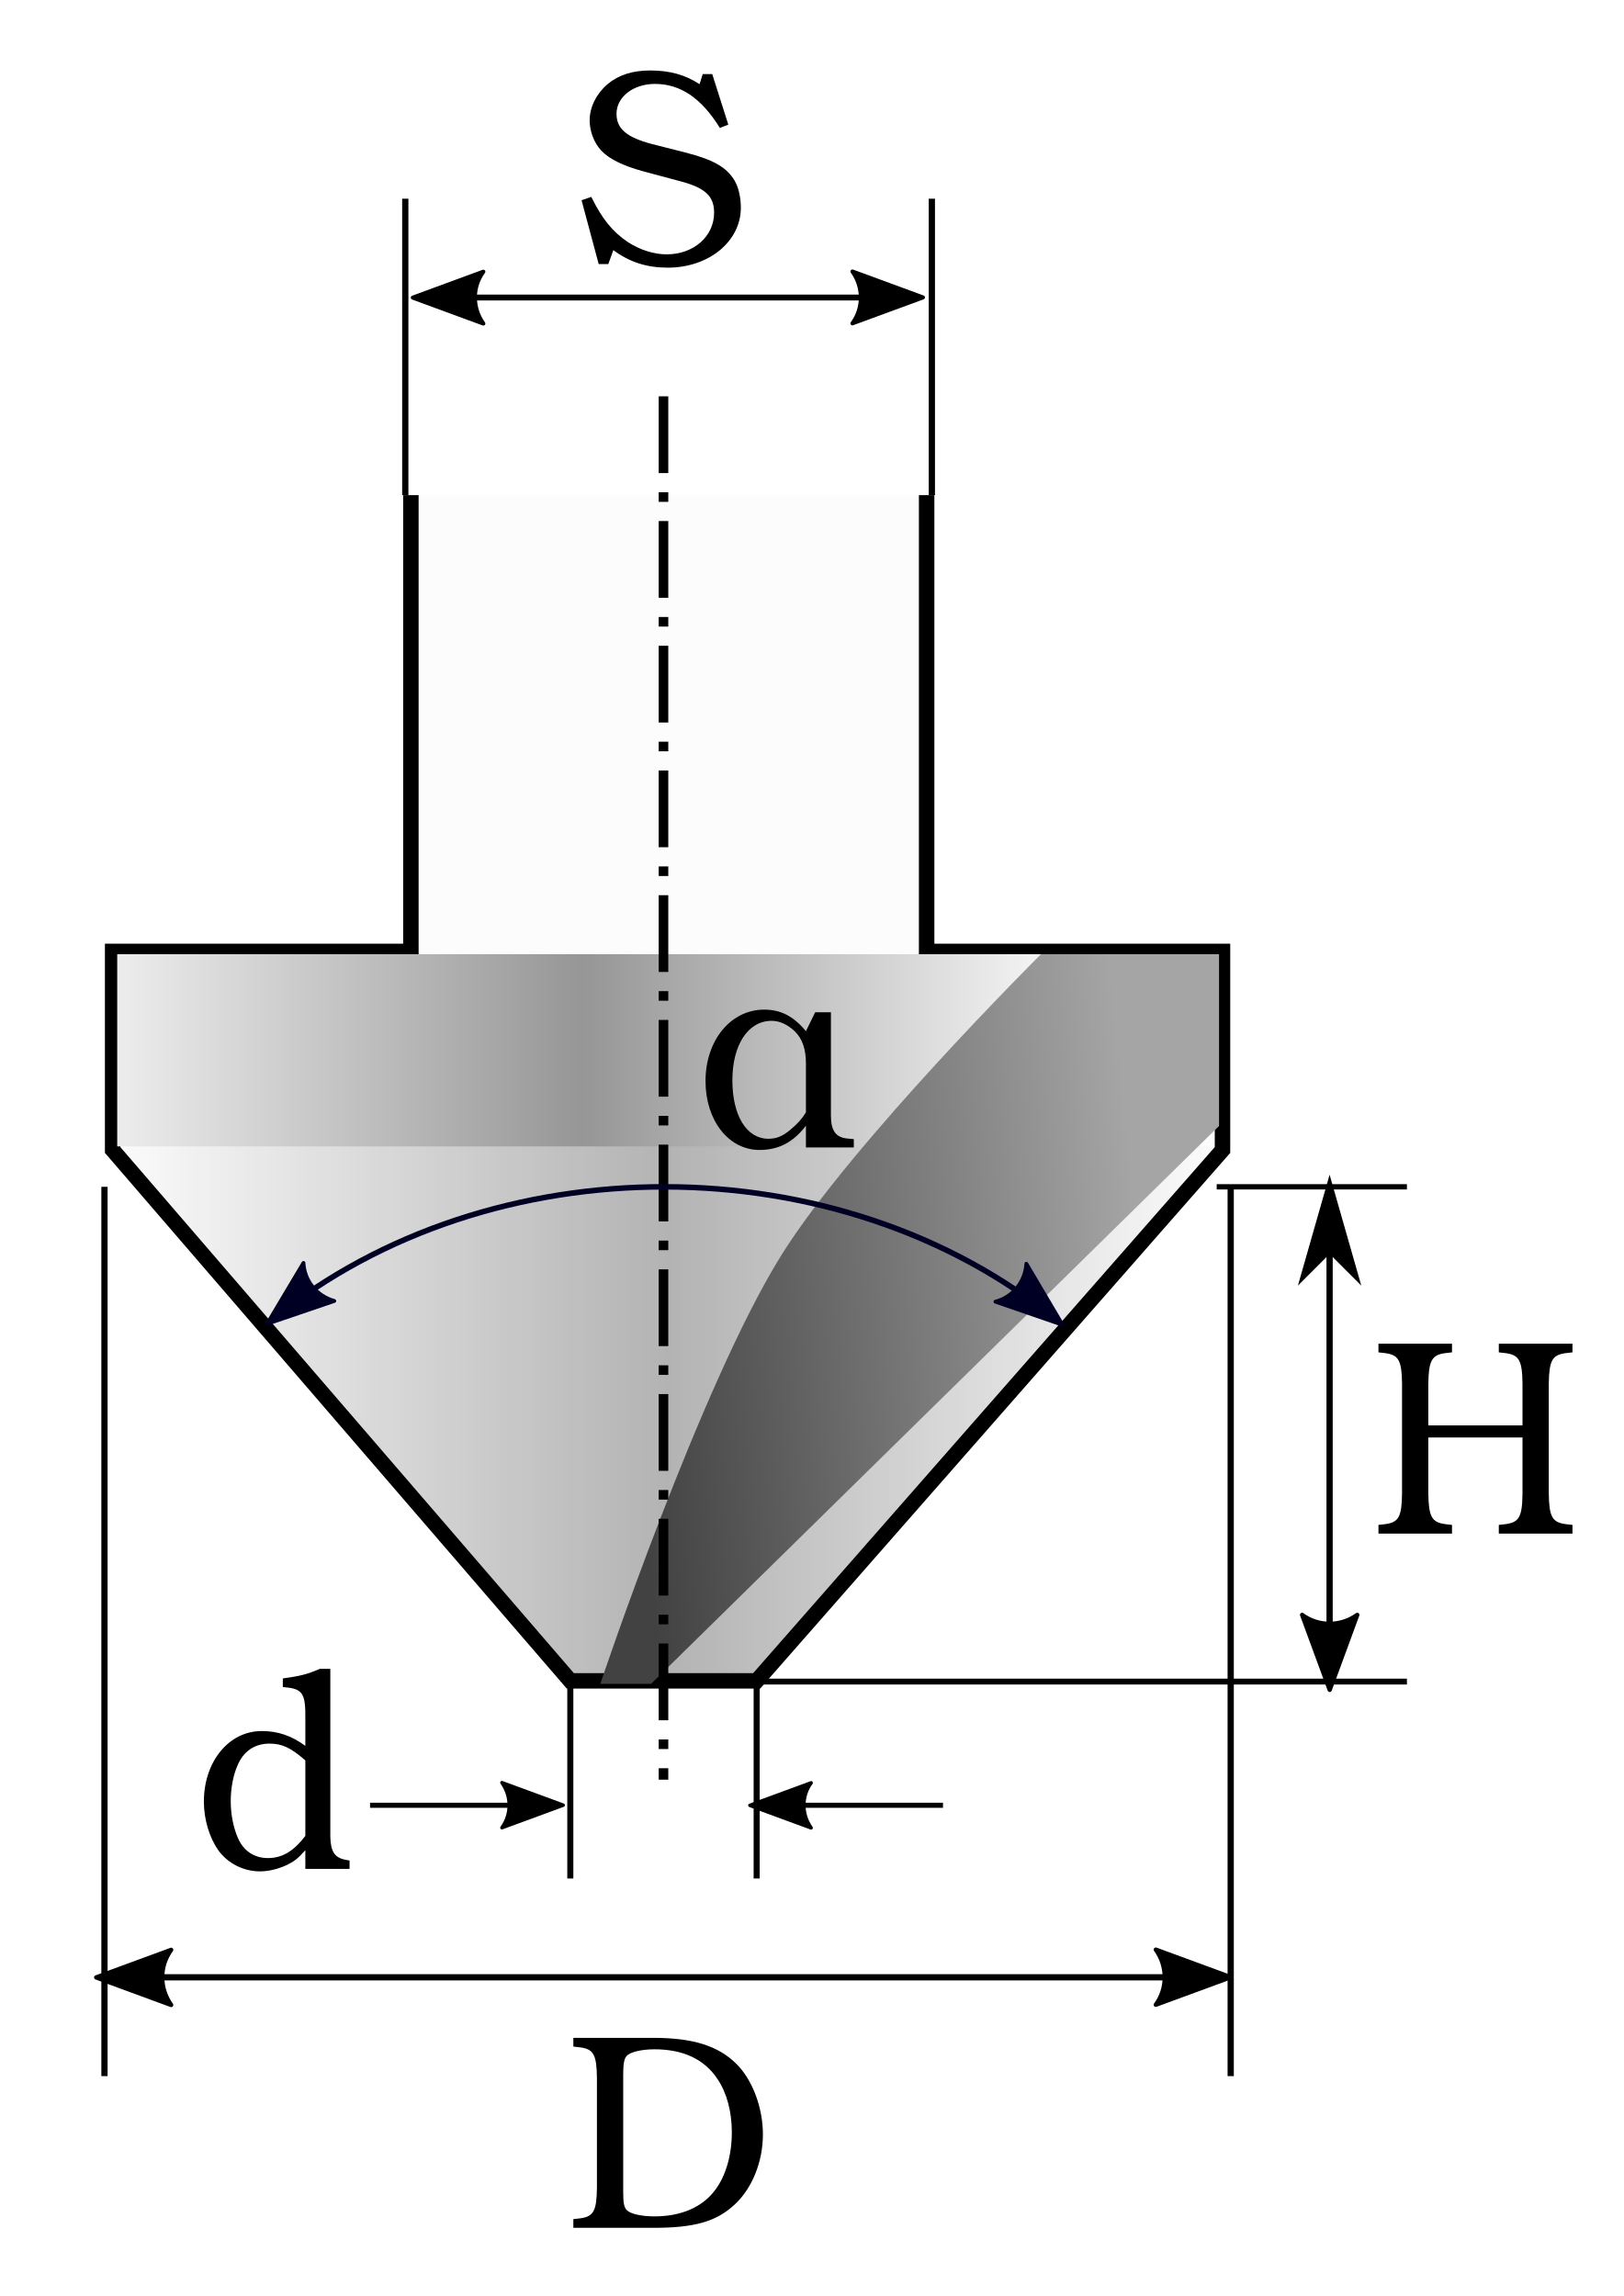
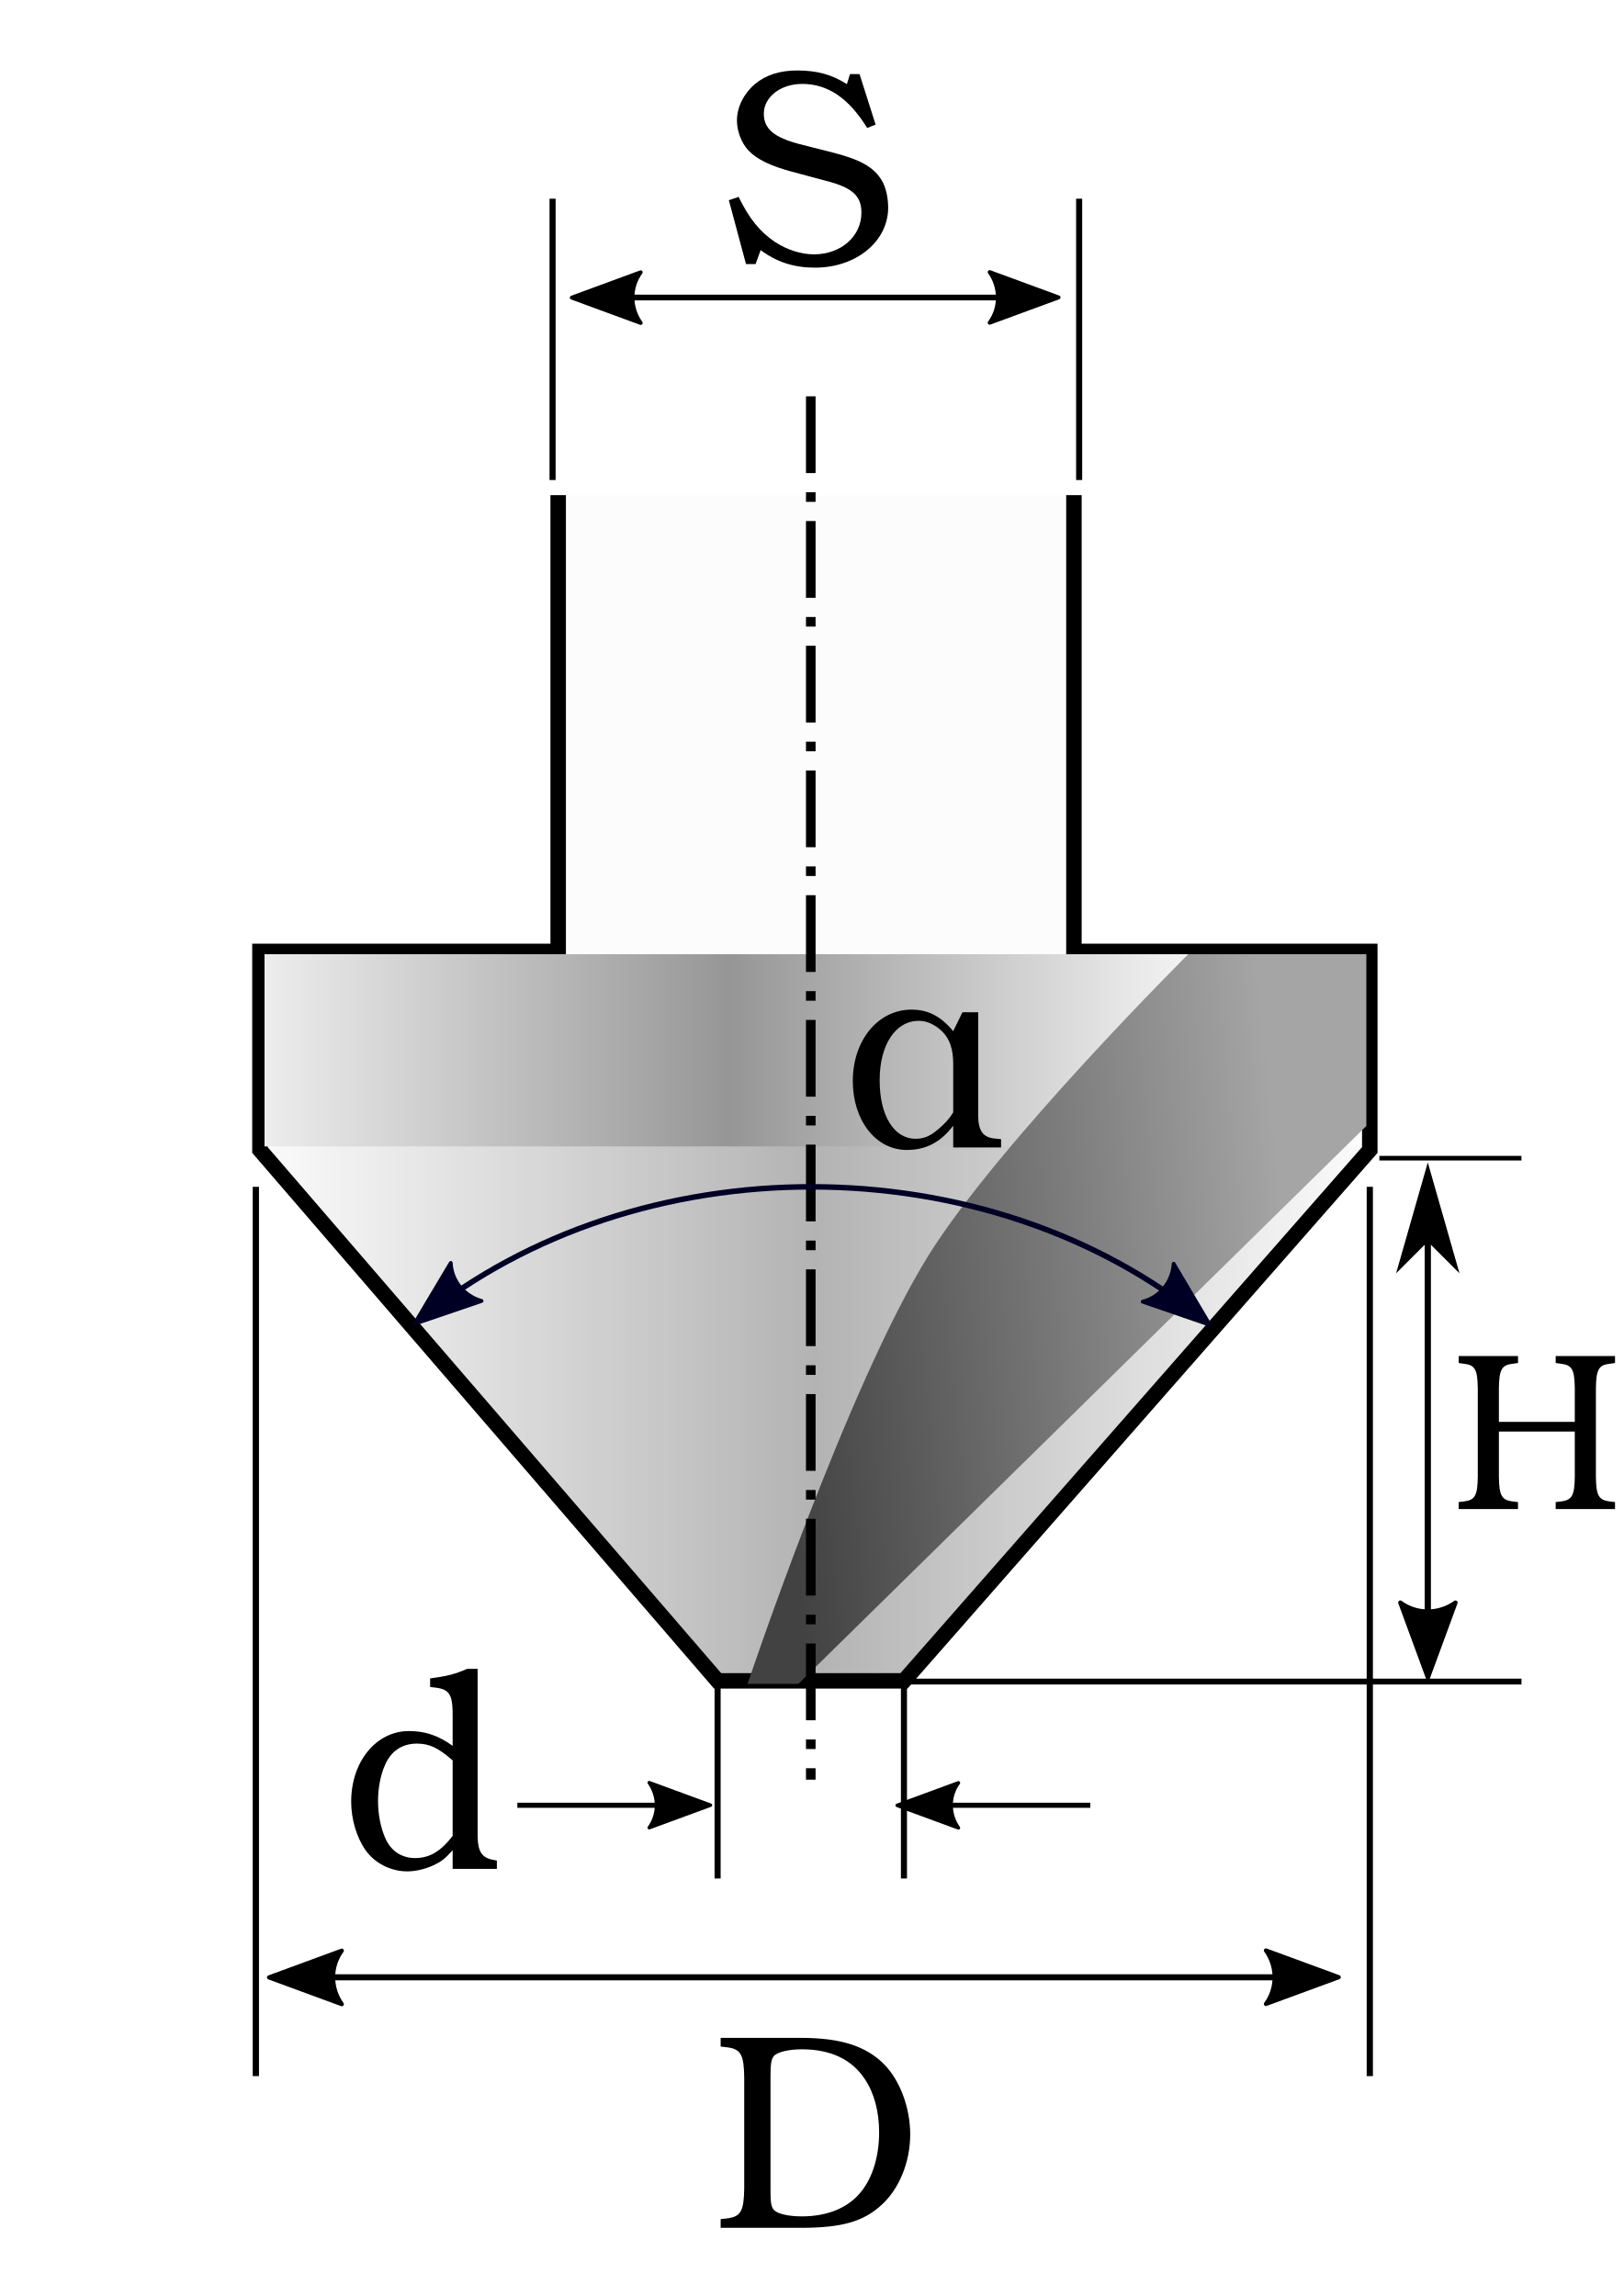
<svg xmlns="http://www.w3.org/2000/svg" xmlns:xlink="http://www.w3.org/1999/xlink" id="svg8" version="1.1" viewBox="0 0 210 297" height="297mm" width="210mm" xml:space="preserve">
  <defs id="defs2">
    <linearGradient id="linearGradient36360">
      <stop style="stop-color:#ffffff;stop-opacity:1;" offset="0" id="stop36356" />
      <stop style="stop-color:#adadad;stop-opacity:1;" offset="0.5" id="stop38296" />
      <stop style="stop-color:#ffffff;stop-opacity:1;" offset="1" id="stop36358" />
    </linearGradient>
    <linearGradient id="linearGradient16058">
      <stop style="stop-color:#424242;stop-opacity:1;" offset="0" id="stop16054" />
      <stop style="stop-color:#a5a5a5;stop-opacity:1;" offset="1" id="stop16056" />
    </linearGradient>
    <linearGradient id="linearGradient2248">
      <stop style="stop-color:#ededed;stop-opacity:1;" offset="0" id="stop2244" />
      <stop style="stop-color:#969696;stop-opacity:1;" offset="0.5" id="stop12188" />
      <stop style="stop-color:#f5f5f5;stop-opacity:1;" offset="1" id="stop2246" />
    </linearGradient>
    <marker orient="auto" refY="0" refX="0" id="marker7593" style="overflow:visible">
      <path id="path7591" style="fill:#000000;fill-opacity:1;fill-rule:evenodd;stroke:#000000;stroke-width:0.625;stroke-linejoin:round;stroke-opacity:1" d="M 8.719,4.034 -2.207,0.016 8.719,-4.002 c -1.745,2.372 -1.735,5.617 -6e-7,8.035 z" transform="matrix(1.1,0,0,1.1,1.1,0)" />
    </marker>
    <marker style="overflow:visible" id="marker4880" refX="0" refY="0" orient="auto">
      <path transform="matrix(-1.1,0,0,-1.1,-1.1,0)" d="M 8.719,4.034 -2.207,0.016 8.719,-4.002 c -1.745,2.372 -1.735,5.617 -6e-7,8.035 z" style="fill:#000000;fill-opacity:1;fill-rule:evenodd;stroke:#000000;stroke-width:0.625;stroke-linejoin:round;stroke-opacity:1" id="path4878" />
    </marker>
    <marker style="overflow:visible" id="marker4732" refX="0" refY="0" orient="auto">
      <path transform="matrix(1.1,0,0,1.1,1.1,0)" d="M 8.719,4.034 -2.207,0.016 8.719,-4.002 c -1.745,2.372 -1.735,5.617 -6e-7,8.035 z" style="fill:#000000;fill-opacity:1;fill-rule:evenodd;stroke:#000000;stroke-width:0.625;stroke-linejoin:round;stroke-opacity:1" id="path4730" />
    </marker>
    <marker orient="auto" refY="0" refX="0" id="marker4584" style="overflow:visible">
      <path id="path4582" style="fill:#000000;fill-opacity:1;fill-rule:evenodd;stroke:#000000;stroke-width:0.625;stroke-linejoin:round;stroke-opacity:1" d="M 8.719,4.034 -2.207,0.016 8.719,-4.002 c -1.745,2.372 -1.735,5.617 -6e-7,8.035 z" transform="matrix(-1.1,0,0,-1.1,-1.1,0)" />
    </marker>
    <marker style="overflow:visible" id="marker4328" refX="0" refY="0" orient="auto">
      <path transform="matrix(-1.1,0,0,-1.1,-1.1,0)" d="M 8.719,4.034 -2.207,0.016 8.719,-4.002 c -1.745,2.372 -1.735,5.617 -6e-7,8.035 z" style="fill:#000000;fill-opacity:1;fill-rule:evenodd;stroke:#000000;stroke-width:0.625;stroke-linejoin:round;stroke-opacity:1" id="path4326" />
    </marker>
    <marker orient="auto" refY="0" refX="0" id="marker4186" style="overflow:visible">
      <path id="path4184" style="fill:#000000;fill-opacity:1;fill-rule:evenodd;stroke:#000000;stroke-width:0.625;stroke-linejoin:round;stroke-opacity:1" d="M 8.719,4.034 -2.207,0.016 8.719,-4.002 c -1.745,2.372 -1.735,5.617 -6e-7,8.035 z" transform="matrix(1.1,0,0,1.1,1.1,0)" />
    </marker>
    <marker style="overflow:visible" id="marker3948" refX="0" refY="0" orient="auto">
      <path transform="matrix(1.1,0,0,1.1,1.1,0)" d="M 8.719,4.034 -2.207,0.016 8.719,-4.002 c -1.745,2.372 -1.735,5.617 -6e-7,8.035 z" style="fill:#000000;fill-opacity:1;fill-rule:evenodd;stroke:#000000;stroke-width:0.625;stroke-linejoin:round;stroke-opacity:1" id="path3946" />
    </marker>
    <marker style="overflow:visible" id="Arrow2Lend" refX="0" refY="0" orient="auto">
      <path transform="matrix(-1.1,0,0,-1.1,-1.1,0)" d="M 8.719,4.034 -2.207,0.016 8.719,-4.002 c -1.745,2.372 -1.735,5.617 -6e-7,8.035 z" style="fill:#000025;fill-opacity:1;fill-rule:evenodd;stroke:#000025;stroke-width:0.625;stroke-linejoin:round;stroke-opacity:1" id="path920" />
    </marker>
    <marker style="overflow:visible" id="Arrow2Lstart" refX="0" refY="0" orient="auto">
      <path transform="matrix(1.1,0,0,1.1,1.1,0)" d="M 8.719,4.034 -2.207,0.016 8.719,-4.002 c -1.745,2.372 -1.735,5.617 -6e-7,8.035 z" style="fill:#000025;fill-opacity:1;fill-rule:evenodd;stroke:#000025;stroke-width:0.625;stroke-linejoin:round;stroke-opacity:1" id="path917" />
    </marker>
    <marker style="overflow:visible" id="marker7497" refX="0" refY="0" orient="auto">
      <path transform="scale(-0.6)" d="M 8.719,4.034 -2.207,0.016 8.719,-4.002 c -1.745,2.372 -1.735,5.617 -6e-7,8.035 z" style="fill:#000025;fill-opacity:1;fill-rule:evenodd;stroke:#000025;stroke-width:0.625;stroke-linejoin:round;stroke-opacity:1" id="path7495" />
    </marker>
    <marker style="overflow:visible" id="marker7379" refX="0" refY="0" orient="auto">
      <path transform="matrix(0.4,0,0,0.4,4,0)" style="fill:#000025;fill-opacity:1;fill-rule:evenodd;stroke:#000025;stroke-width:1pt;stroke-opacity:1" d="M 0,0 5,-5 -12.5,0 5,5 Z" id="path7377" />
    </marker>
    <marker orient="auto" refY="0" refX="0" id="marker5480" style="overflow:visible">
      <path id="path5478" style="fill:#000000;fill-opacity:1;fill-rule:evenodd;stroke:#000000;stroke-width:0.625;stroke-linejoin:round;stroke-opacity:1" d="M 8.719,4.034 -2.207,0.016 8.719,-4.002 c -1.745,2.372 -1.735,5.617 -6e-7,8.035 z" transform="scale(-0.6)" />
    </marker>
    <marker orient="auto" refY="0" refX="0" id="marker5470" style="overflow:visible">
      <path id="path5468" style="fill:#000000;fill-opacity:1;fill-rule:evenodd;stroke:#000000;stroke-width:0.625;stroke-linejoin:round;stroke-opacity:1" d="M 8.719,4.034 -2.207,0.016 8.719,-4.002 c -1.745,2.372 -1.735,5.617 -6e-7,8.035 z" transform="scale(-0.6)" />
    </marker>
    <marker orient="auto" refY="0" refX="0" id="marker5220" style="overflow:visible">
      <path id="path5218" d="M 0,0 5,-5 -12.5,0 5,5 Z" style="fill:#000000;fill-opacity:1;fill-rule:evenodd;stroke:#000000;stroke-width:1pt;stroke-opacity:1" transform="matrix(0.4,0,0,0.4,4,0)" />
    </marker>
    <marker orient="auto" refY="0" refX="0" id="marker5210" style="overflow:visible">
      <path id="path5208" d="M 0,0 5,-5 -12.5,0 5,5 Z" style="fill:#000000;fill-opacity:1;fill-rule:evenodd;stroke:#000000;stroke-width:1pt;stroke-opacity:1" transform="matrix(0.4,0,0,0.4,4,0)" />
    </marker>
    <marker orient="auto" refY="0" refX="0" id="marker5072" style="overflow:visible">
      <path id="path5070" d="M 0,0 5,-5 -12.5,0 5,5 Z" style="fill:#000000;fill-opacity:1;fill-rule:evenodd;stroke:#000000;stroke-width:1pt;stroke-opacity:1" transform="matrix(-0.8,0,0,-0.8,-10,0)" />
    </marker>
    <marker orient="auto" refY="0" refX="0" id="marker5014" style="overflow:visible">
      <path id="path5012" d="M 0,0 5,-5 -12.5,0 5,5 Z" style="fill:#000000;fill-opacity:1;fill-rule:evenodd;stroke:#000000;stroke-width:1pt;stroke-opacity:1" transform="matrix(-0.8,0,0,-0.8,-10,0)" />
    </marker>
    <marker orient="auto" refY="0" refX="0" id="marker4968" style="overflow:visible">
      <path id="path4966" d="M 0,0 5,-5 -12.5,0 5,5 Z" style="fill:#000000;fill-opacity:1;fill-rule:evenodd;stroke:#000000;stroke-width:1pt;stroke-opacity:1" transform="matrix(-0.8,0,0,-0.8,-10,0)" />
    </marker>
    <marker orient="auto" refY="0" refX="0" id="marker4884" style="overflow:visible">
      <path id="path4882" d="M 0,0 5,-5 -12.5,0 5,5 Z" style="fill:#000000;fill-opacity:1;fill-rule:evenodd;stroke:#000000;stroke-width:1pt;stroke-opacity:1" transform="matrix(0.8,0,0,0.8,10,0)" />
    </marker>
    <marker orient="auto" refY="0" refX="0" id="marker4856" style="overflow:visible">
      <path id="path4854" d="M 0,0 5,-5 -12.5,0 5,5 Z" style="fill:#000000;fill-opacity:1;fill-rule:evenodd;stroke:#000000;stroke-width:1pt;stroke-opacity:1" transform="matrix(0.8,0,0,0.8,10,0)" />
    </marker>
    <marker orient="auto" refY="0" refX="0" id="marker4834" style="overflow:visible">
      <path id="path4832" d="M 0,0 5,-5 -12.5,0 5,5 Z" style="fill:#000000;fill-opacity:1;fill-rule:evenodd;stroke:#000000;stroke-width:1pt;stroke-opacity:1" transform="matrix(0.8,0,0,0.8,10,0)" />
    </marker>
    <marker orient="auto" refY="0" refX="0" id="marker5220-5" style="overflow:visible">
      <path id="path5218-3" d="M 0,0 5,-5 -12.5,0 5,5 Z" style="fill:#000000;fill-opacity:1;fill-rule:evenodd;stroke:#000000;stroke-width:1pt;stroke-opacity:1" transform="matrix(0.4,0,0,0.4,4,0)" />
    </marker>
    <marker orient="auto" refY="0" refX="0" id="marker5480-5" style="overflow:visible">
      <path id="path5478-7" style="fill:#000000;fill-opacity:1;fill-rule:evenodd;stroke:#000000;stroke-width:0.625;stroke-linejoin:round;stroke-opacity:1" d="M 8.719,4.034 -2.207,0.016 8.719,-4.002 c -1.745,2.372 -1.735,5.617 -6e-7,8.035 z" transform="scale(-0.6)" />
    </marker>
-     <linearGradient xlink:href="#linearGradient2248" id="linearGradient2250" x1="15.027" y1="135.524" x2="135.744" y2="135.524" gradientUnits="userSpaceOnUse" gradientTransform="matrix(1,0,0,1.028091,0,-3.467288)" />
-     <linearGradient xlink:href="#linearGradient16058" id="linearGradient16060" x1="79.855" y1="162.6" x2="146.842" y2="155.669" gradientUnits="userSpaceOnUse" gradientTransform="matrix(1.000836,0,0,1.00646,-0.06491583,-1.407004)" />
-     <linearGradient xlink:href="#linearGradient36360" id="linearGradient36362" x1="17.011" y1="-6.225" x2="161.613" y2="-6.225" gradientUnits="userSpaceOnUse" gradientTransform="translate(-2.971504,189.0542)" />
+     <linearGradient xlink:href="#linearGradient2248" id="linearGradient2250" x1="15.027" y1="135.524" x2="135.744" y2="135.524" gradientUnits="userSpaceOnUse" gradientTransform="matrix(1,0,0,1.028091,19.05001,-3.467288)" />
+     <linearGradient xlink:href="#linearGradient16058" id="linearGradient16060" x1="79.855" y1="162.6" x2="146.842" y2="155.669" gradientUnits="userSpaceOnUse" gradientTransform="matrix(1.000836,0,0,1.00646,18.98509,-1.407004)" />
+     <linearGradient xlink:href="#linearGradient36360" id="linearGradient36362" x1="17.011" y1="-6.225" x2="161.613" y2="-6.225" gradientUnits="userSpaceOnUse" gradientTransform="translate(16.0785,189.0542)" />
  </defs>
-   <path id="path3652" d="M 14.04,148.229 H 158.641 L 97.862,217.429 H 73.761 Z" style="fill:url(#linearGradient36362);fill-opacity:1;stroke:none;stroke-width:2;stroke-linecap:butt;stroke-linejoin:miter;stroke-miterlimit:4;stroke-dasharray:none;stroke-opacity:1" />
-   <path id="path4520" d="m 53.141,64.049 v 59.023 H 14.569 v 25.686 l 59.192,68.671 h 24.1 l 43.57,-49.659 16.68,-19.012 V 123.072 H 119.845 V 64.049" style="fill:#e4e4e4;fill-opacity:0.111;stroke:#000000;stroke-width:2;stroke-linecap:butt;stroke-linejoin:miter;stroke-dasharray:none;stroke-opacity:1" />
-   <path style="fill:url(#linearGradient2250);fill-opacity:1;stroke:none;stroke-width:0.268px;stroke-linecap:butt;stroke-linejoin:miter;stroke-opacity:1" d="m 15.16,148.294 h 97.907 l 22.375,-24.861 H 15.16 Z" id="path1389" />
-   <path style="fill:url(#linearGradient16060);fill-opacity:1;stroke:none;stroke-width:0.266px;stroke-linecap:butt;stroke-linejoin:miter;stroke-opacity:1" d="m 77.639,217.818 c 0,0 12.923,-38.611 23.403,-55.432 9.087,-14.586 33.589,-38.954 33.589,-38.954 h 23.032 v 22.219 L 84.205,217.818 Z" id="path1249" />
-   <path id="path4526" d="M 85.811,51.267 V 230.211" style="fill:none;stroke:#000000;stroke-width:1.241;stroke-linecap:butt;stroke-linejoin:miter;stroke-miterlimit:4;stroke-dasharray:9.928, 2.482, 1.241, 2.482;stroke-dashoffset:0;stroke-opacity:1" />
-   <path id="path4528" d="M 52.417,64.049 V 25.704" style="fill:none;stroke:#000000;stroke-width:0.807;stroke-linecap:butt;stroke-linejoin:miter;stroke-miterlimit:4;stroke-dasharray:none;stroke-opacity:1" />
-   <path id="path4530" d="M 120.521,64.049 V 25.704" style="fill:none;stroke:#000000;stroke-width:0.807;stroke-linecap:butt;stroke-linejoin:miter;stroke-miterlimit:4;stroke-dasharray:none;stroke-opacity:1" />
-   <g transform="matrix(12.05013,0,0,12.78171,1.460485,12.9221)" id="g7053">
+   <path id="path3652" d="M 33.09,148.229 H 177.692 l -60.78,69.2 H 92.811 Z" style="fill:url(#linearGradient36362);fill-opacity:1;stroke:none;stroke-width:2;stroke-linecap:butt;stroke-linejoin:miter;stroke-miterlimit:4;stroke-dasharray:none;stroke-opacity:1" />
+   <path id="path4520" d="m 72.191,64.049 v 59.023 H 33.619 v 25.686 l 59.192,68.671 h 24.1 l 43.57,-49.659 16.68,-19.012 V 123.072 H 138.895 V 64.049" style="fill:#e4e4e4;fill-opacity:0.111;stroke:#000000;stroke-width:2;stroke-linecap:butt;stroke-linejoin:miter;stroke-dasharray:none;stroke-opacity:1" />
+   <path style="fill:url(#linearGradient2250);fill-opacity:1;stroke:none;stroke-width:0.268px;stroke-linecap:butt;stroke-linejoin:miter;stroke-opacity:1" d="m 34.21,148.294 h 97.907 l 22.375,-24.861 H 34.21 Z" id="path1389" />
+   <path style="fill:url(#linearGradient16060);fill-opacity:1;stroke:none;stroke-width:0.266px;stroke-linecap:butt;stroke-linejoin:miter;stroke-opacity:1" d="m 96.689,217.818 c 0,0 12.924,-38.611 23.403,-55.432 9.087,-14.586 33.589,-38.954 33.589,-38.954 h 23.032 v 22.219 l -73.458,72.168 z" id="path1249" />
+   <path id="path4526" d="M 104.861,51.267 V 230.211" style="fill:none;stroke:#000000;stroke-width:1.241;stroke-linecap:butt;stroke-linejoin:miter;stroke-miterlimit:4;stroke-dasharray:9.928, 2.482, 1.241, 2.482;stroke-dashoffset:0;stroke-opacity:1" />
+   <path id="path4528" d="M 71.467,62.093 V 25.704" style="fill:none;stroke:#000000;stroke-width:0.786;stroke-linecap:butt;stroke-linejoin:miter;stroke-miterlimit:4;stroke-dasharray:none;stroke-opacity:1" />
+   <path id="path4530" d="M 139.571,62.093 V 25.704" style="fill:none;stroke:#000000;stroke-width:0.786;stroke-linecap:butt;stroke-linejoin:miter;stroke-miterlimit:4;stroke-dasharray:none;stroke-opacity:1" />
+   <g transform="matrix(12.05013,0,0,12.78171,20.51049,12.9221)" id="g7053">
    <path style="fill:none;stroke:#000000;stroke-width:0.065;stroke-linecap:butt;stroke-linejoin:miter;stroke-miterlimit:4;stroke-dasharray:none;stroke-opacity:1" d="m 8,16 v 2" id="path4536" />
  </g>
-   <path id="path4538" d="M 159.171,268.556 V 153.521" style="fill:none;stroke:#000000;stroke-width:0.807;stroke-linecap:butt;stroke-linejoin:miter;stroke-miterlimit:4;stroke-dasharray:none;stroke-opacity:1" />
-   <path id="path4542" d="M 54.398,38.486 H 118.363" style="fill:none;stroke:#000000;stroke-width:0.759;stroke-linecap:butt;stroke-linejoin:miter;stroke-miterlimit:4;stroke-dasharray:none;stroke-opacity:1;marker-start:url(#marker4186);marker-end:url(#marker4584)" />
-   <path id="path4546" d="m 97.862,233.521 v 0 h 24.1" style="fill:none;stroke:#000000;stroke-width:0.659;stroke-linecap:butt;stroke-linejoin:miter;stroke-miterlimit:4;stroke-dasharray:none;stroke-opacity:1;marker-start:url(#marker4732)" />
-   <path id="path4548" d="M 13.511,255.775 H 158.112" style="fill:none;stroke:#000000;stroke-width:0.807;stroke-linecap:butt;stroke-linejoin:miter;stroke-miterlimit:4;stroke-dasharray:none;stroke-opacity:1;marker-start:url(#marker3948);marker-end:url(#marker4328)" />
-   <text transform="scale(0.9709603,1.029908)" id="text5680" y="33.166" x="76.482" style="font-style:normal;font-variant:normal;font-weight:normal;font-stretch:normal;font-size:35.025px;line-height:1.25;font-family:'URW Bookman L';-inkscape-font-specification:'URW Bookman L, Normal';font-variant-ligatures:normal;font-variant-caps:normal;font-variant-numeric:normal;font-feature-settings:normal;text-align:start;letter-spacing:0px;word-spacing:0px;writing-mode:lr-tb;text-anchor:start;fill:#000000;fill-opacity:1;stroke:none;stroke-width:3.284" xml:space="preserve">
-     <tspan style="font-style:normal;font-variant:normal;font-weight:normal;font-stretch:normal;font-size:35.025px;font-family:'URW Bookman L';-inkscape-font-specification:'URW Bookman L, Normal';font-variant-ligatures:normal;font-variant-caps:normal;font-variant-numeric:normal;font-feature-settings:normal;text-align:start;writing-mode:lr-tb;text-anchor:start;stroke-width:3.284" y="33.166" x="76.482" id="tspan5678">S</tspan>
+   <path id="path4538" d="M 177.162,268.556 V 153.521" style="fill:none;stroke:#000000;stroke-width:0.807;stroke-linecap:butt;stroke-linejoin:miter;stroke-miterlimit:4;stroke-dasharray:none;stroke-opacity:1" />
+   <path id="path4542" d="M 74.94,38.486 H 135.922" style="fill:none;stroke:#000000;stroke-width:0.741;stroke-linecap:butt;stroke-linejoin:miter;stroke-miterlimit:4;stroke-dasharray:none;stroke-opacity:1;marker-start:url(#marker4186);marker-end:url(#marker4584)" />
+   <path id="path4546" d="m 116.912,233.521 v 0 h 24.1" style="fill:none;stroke:#000000;stroke-width:0.659;stroke-linecap:butt;stroke-linejoin:miter;stroke-miterlimit:4;stroke-dasharray:none;stroke-opacity:1;marker-start:url(#marker4732)" />
+   <path id="path4548" d="M 35.835,255.775 H 172.101" style="fill:none;stroke:#000000;stroke-width:0.783;stroke-linecap:butt;stroke-linejoin:miter;stroke-miterlimit:4;stroke-dasharray:none;stroke-opacity:1;marker-start:url(#marker3948);marker-end:url(#marker4328)" />
+   <text transform="scale(0.9709603,1.029908)" id="text5680" y="33.166" x="96.101" style="font-style:normal;font-variant:normal;font-weight:normal;font-stretch:normal;font-size:35.025px;line-height:1.25;font-family:'URW Bookman L';-inkscape-font-specification:'URW Bookman L, Normal';font-variant-ligatures:normal;font-variant-caps:normal;font-variant-numeric:normal;font-feature-settings:normal;text-align:start;letter-spacing:0px;word-spacing:0px;writing-mode:lr-tb;text-anchor:start;fill:#000000;fill-opacity:1;stroke:none;stroke-width:3.284" xml:space="preserve">
+     <tspan style="font-style:normal;font-variant:normal;font-weight:normal;font-stretch:normal;font-size:35.025px;font-family:'URW Bookman L';-inkscape-font-specification:'URW Bookman L, Normal';font-variant-ligatures:normal;font-variant-caps:normal;font-variant-numeric:normal;font-feature-settings:normal;text-align:start;writing-mode:lr-tb;text-anchor:start;stroke-width:3.284" y="33.166" x="96.101" id="tspan5678">S</tspan>
  </text>
-   <text transform="scale(0.9709603,1.029908)" id="text5692" y="279.814" x="75.279" style="font-style:normal;font-variant:normal;font-weight:normal;font-stretch:normal;font-size:35.025px;line-height:1.25;font-family:'URW Bookman L';-inkscape-font-specification:'URW Bookman L, Normal';font-variant-ligatures:normal;font-variant-caps:normal;font-variant-numeric:normal;font-feature-settings:normal;text-align:start;letter-spacing:0px;word-spacing:0px;writing-mode:lr-tb;text-anchor:start;fill:#000000;fill-opacity:1;stroke:none;stroke-width:3.284" xml:space="preserve">
-     <tspan style="font-style:normal;font-variant:normal;font-weight:normal;font-stretch:normal;font-size:35.025px;font-family:'URW Bookman L';-inkscape-font-specification:'URW Bookman L, Normal';font-variant-ligatures:normal;font-variant-caps:normal;font-variant-numeric:normal;font-feature-settings:normal;text-align:start;writing-mode:lr-tb;text-anchor:start;stroke-width:3.284" y="279.814" x="75.279" id="tspan5690">D</tspan>
+   <text transform="scale(0.9709603,1.029908)" id="text5692" y="279.814" x="94.899" style="font-style:normal;font-variant:normal;font-weight:normal;font-stretch:normal;font-size:35.025px;line-height:1.25;font-family:'URW Bookman L';-inkscape-font-specification:'URW Bookman L, Normal';font-variant-ligatures:normal;font-variant-caps:normal;font-variant-numeric:normal;font-feature-settings:normal;text-align:start;letter-spacing:0px;word-spacing:0px;writing-mode:lr-tb;text-anchor:start;fill:#000000;fill-opacity:1;stroke:none;stroke-width:3.284" xml:space="preserve">
+     <tspan style="font-style:normal;font-variant:normal;font-weight:normal;font-stretch:normal;font-size:35.025px;font-family:'URW Bookman L';-inkscape-font-specification:'URW Bookman L, Normal';font-variant-ligatures:normal;font-variant-caps:normal;font-variant-numeric:normal;font-feature-settings:normal;text-align:start;writing-mode:lr-tb;text-anchor:start;stroke-width:3.284" y="279.814" x="94.899" id="tspan5690">D</tspan>
  </text>
-   <path d="m 35.288,170.636 a 60.314,72.514 89.997 0 1 101.377,0.14" id="path5698" style="fill:none;fill-opacity:1;stroke:#000025;stroke-width:0.716;stroke-miterlimit:4;stroke-dasharray:none;stroke-dashoffset:0;stroke-opacity:1;marker-start:url(#Arrow2Lstart);marker-end:url(#Arrow2Lend)" />
-   <text transform="scale(0.9709603,1.029908)" id="text5688-7" y="144.121" x="92.678" style="font-style:normal;font-variant:normal;font-weight:normal;font-stretch:normal;font-size:35.025px;line-height:1.25;font-family:'URW Bookman L';-inkscape-font-specification:'URW Bookman L, Normal';font-variant-ligatures:normal;font-variant-caps:normal;font-variant-numeric:normal;font-feature-settings:normal;text-align:start;letter-spacing:0px;word-spacing:0px;writing-mode:lr-tb;text-anchor:start;fill:#000000;fill-opacity:1;stroke:none;stroke-width:3.284" xml:space="preserve">
-     <tspan style="stroke-width:3.284" y="144.121" x="92.678" id="tspan5718">α</tspan>
+   <path d="m 54.338,170.636 a 60.314,72.514 89.997 0 1 101.377,0.14" id="path5698" style="fill:none;fill-opacity:1;stroke:#000025;stroke-width:0.716;stroke-miterlimit:4;stroke-dasharray:none;stroke-dashoffset:0;stroke-opacity:1;marker-start:url(#Arrow2Lstart);marker-end:url(#Arrow2Lend)" />
+   <text transform="scale(0.9709603,1.029908)" id="text5688-7" y="144.121" x="112.298" style="font-style:normal;font-variant:normal;font-weight:normal;font-stretch:normal;font-size:35.025px;line-height:1.25;font-family:'URW Bookman L';-inkscape-font-specification:'URW Bookman L, Normal';font-variant-ligatures:normal;font-variant-caps:normal;font-variant-numeric:normal;font-feature-settings:normal;text-align:start;letter-spacing:0px;word-spacing:0px;writing-mode:lr-tb;text-anchor:start;fill:#000000;fill-opacity:1;stroke:none;stroke-width:3.284" xml:space="preserve">
+     <tspan style="stroke-width:3.284" y="144.121" x="112.298" id="tspan5718">α</tspan>
  </text>
-   <text transform="scale(0.9709603,1.029908)" id="text5692-8" y="234.732" x="25.861" style="font-style:normal;font-variant:normal;font-weight:normal;font-stretch:normal;font-size:35.025px;line-height:1.25;font-family:'URW Bookman L';-inkscape-font-specification:'URW Bookman L, Normal';font-variant-ligatures:normal;font-variant-caps:normal;font-variant-numeric:normal;font-feature-settings:normal;text-align:start;letter-spacing:0px;word-spacing:0px;writing-mode:lr-tb;text-anchor:start;fill:#000000;fill-opacity:1;stroke:none;stroke-width:3.284" xml:space="preserve">
-     <tspan style="stroke-width:3.284" y="234.732" x="25.861" id="tspan10475">d</tspan>
+   <text transform="scale(0.9709603,1.029908)" id="text5692-8" y="234.732" x="45.481" style="font-style:normal;font-variant:normal;font-weight:normal;font-stretch:normal;font-size:35.025px;line-height:1.25;font-family:'URW Bookman L';-inkscape-font-specification:'URW Bookman L, Normal';font-variant-ligatures:normal;font-variant-caps:normal;font-variant-numeric:normal;font-feature-settings:normal;text-align:start;letter-spacing:0px;word-spacing:0px;writing-mode:lr-tb;text-anchor:start;fill:#000000;fill-opacity:1;stroke:none;stroke-width:3.284" xml:space="preserve">
+     <tspan style="stroke-width:3.284" y="234.732" x="45.481" id="tspan10475">d</tspan>
  </text>
-   <path id="path4546-7" d="m 47.862,233.521 v 0 H 71.962" style="fill:none;stroke:#000000;stroke-width:0.659;stroke-linecap:butt;stroke-linejoin:miter;stroke-miterlimit:4;stroke-dasharray:none;stroke-opacity:1;marker-end:url(#marker4880)" />
-   <g id="g7053-6" transform="matrix(12.05013,0,0,12.78171,-22.63979,12.9221)">
+   <path id="path4546-7" d="m 66.912,233.521 v 0 h 24.1" style="fill:none;stroke:#000000;stroke-width:0.659;stroke-linecap:butt;stroke-linejoin:miter;stroke-miterlimit:4;stroke-dasharray:none;stroke-opacity:1;marker-end:url(#marker4880)" />
+   <g id="g7053-6" transform="matrix(12.05013,0,0,12.78171,-3.589779,12.9221)">
    <path style="fill:none;stroke:#000000;stroke-width:0.065;stroke-linecap:butt;stroke-linejoin:miter;stroke-miterlimit:4;stroke-dasharray:none;stroke-opacity:1" d="m 8,16 v 2" id="path4536-1" />
  </g>
-   <path id="path4538-8" d="M 13.511,268.556 V 153.521" style="fill:none;stroke:#000000;stroke-width:0.807;stroke-linecap:butt;stroke-linejoin:miter;stroke-miterlimit:4;stroke-dasharray:none;stroke-opacity:1" />
-   <path id="path4548-6" d="m 157.36,153.521 h 24.602" style="fill:none;stroke:#000000;stroke-width:0.686;stroke-linecap:butt;stroke-linejoin:miter;stroke-miterlimit:4;stroke-dasharray:none;stroke-opacity:1" />
-   <path id="path4548-6-8" d="M 97.962,217.521 H 181.962" style="fill:none;stroke:#000000;stroke-width:0.758;stroke-linecap:butt;stroke-linejoin:miter;stroke-miterlimit:4;stroke-dasharray:none;stroke-opacity:1" />
-   <path id="path4538-7" d="m 171.962,217.521 v -64" style="fill:none;stroke:#000000;stroke-width:0.807;stroke-linecap:butt;stroke-linejoin:miter;stroke-miterlimit:4;stroke-dasharray:none;stroke-opacity:1;marker-start:url(#marker7593);marker-end:url(#marker5072)" />
-   <text transform="scale(0.9709603,1.029908)" id="text5692-9" y="192.62" x="182.521" style="font-style:normal;font-variant:normal;font-weight:normal;font-stretch:normal;font-size:35.025px;line-height:1.25;font-family:'URW Bookman L';-inkscape-font-specification:'URW Bookman L, Normal';font-variant-ligatures:normal;font-variant-caps:normal;font-variant-numeric:normal;font-feature-settings:normal;text-align:start;letter-spacing:0px;word-spacing:0px;writing-mode:lr-tb;text-anchor:start;fill:#000000;fill-opacity:1;stroke:none;stroke-width:3.284" xml:space="preserve">
-     <tspan y="192.62" x="182.521" id="tspan7855">H</tspan>
+   <path id="path4538-8" d="M 33.09,268.556 V 153.521" style="fill:none;stroke:#000000;stroke-width:0.807;stroke-linecap:butt;stroke-linejoin:miter;stroke-miterlimit:4;stroke-dasharray:none;stroke-opacity:1" />
+   <path id="path4548-6" d="m 178.398,149.817 h 18.381" style="fill:none;stroke:#000000;stroke-width:0.593;stroke-linecap:butt;stroke-linejoin:miter;stroke-miterlimit:4;stroke-dasharray:none;stroke-opacity:1" />
+   <path id="path4548-6-8" d="m 112.779,217.521 h 84" style="fill:none;stroke:#000000;stroke-width:0.758;stroke-linecap:butt;stroke-linejoin:miter;stroke-miterlimit:4;stroke-dasharray:none;stroke-opacity:1" />
+   <path id="path4538-7" d="m 184.662,215.933 v -64" style="fill:none;stroke:#000000;stroke-width:0.807;stroke-linecap:butt;stroke-linejoin:miter;stroke-miterlimit:4;stroke-dasharray:none;stroke-opacity:1;marker-start:url(#marker7593);marker-end:url(#marker5072)" />
+   <text transform="scale(0.9709603,1.029908)" id="text5692-9" y="189.537" x="193.421" style="font-style:normal;font-variant:normal;font-weight:normal;font-stretch:normal;font-size:28.222px;line-height:1.25;font-family:'URW Bookman L';-inkscape-font-specification:'URW Bookman L, Normal';font-variant-ligatures:normal;font-variant-caps:normal;font-variant-numeric:normal;font-variant-east-asian:normal;text-align:start;letter-spacing:0px;word-spacing:0px;writing-mode:lr-tb;text-anchor:start;fill:#000000;fill-opacity:1;stroke:none;stroke-width:3.284" xml:space="preserve">
+     <tspan y="189.537" x="193.421" id="tspan7855" style="font-style:normal;font-variant:normal;font-weight:normal;font-stretch:normal;font-size:28.222px;font-family:'URW Bookman L';-inkscape-font-specification:'URW Bookman L, Normal';font-variant-ligatures:normal;font-variant-caps:normal;font-variant-numeric:normal;font-variant-east-asian:normal">H</tspan>
  </text>
</svg>
